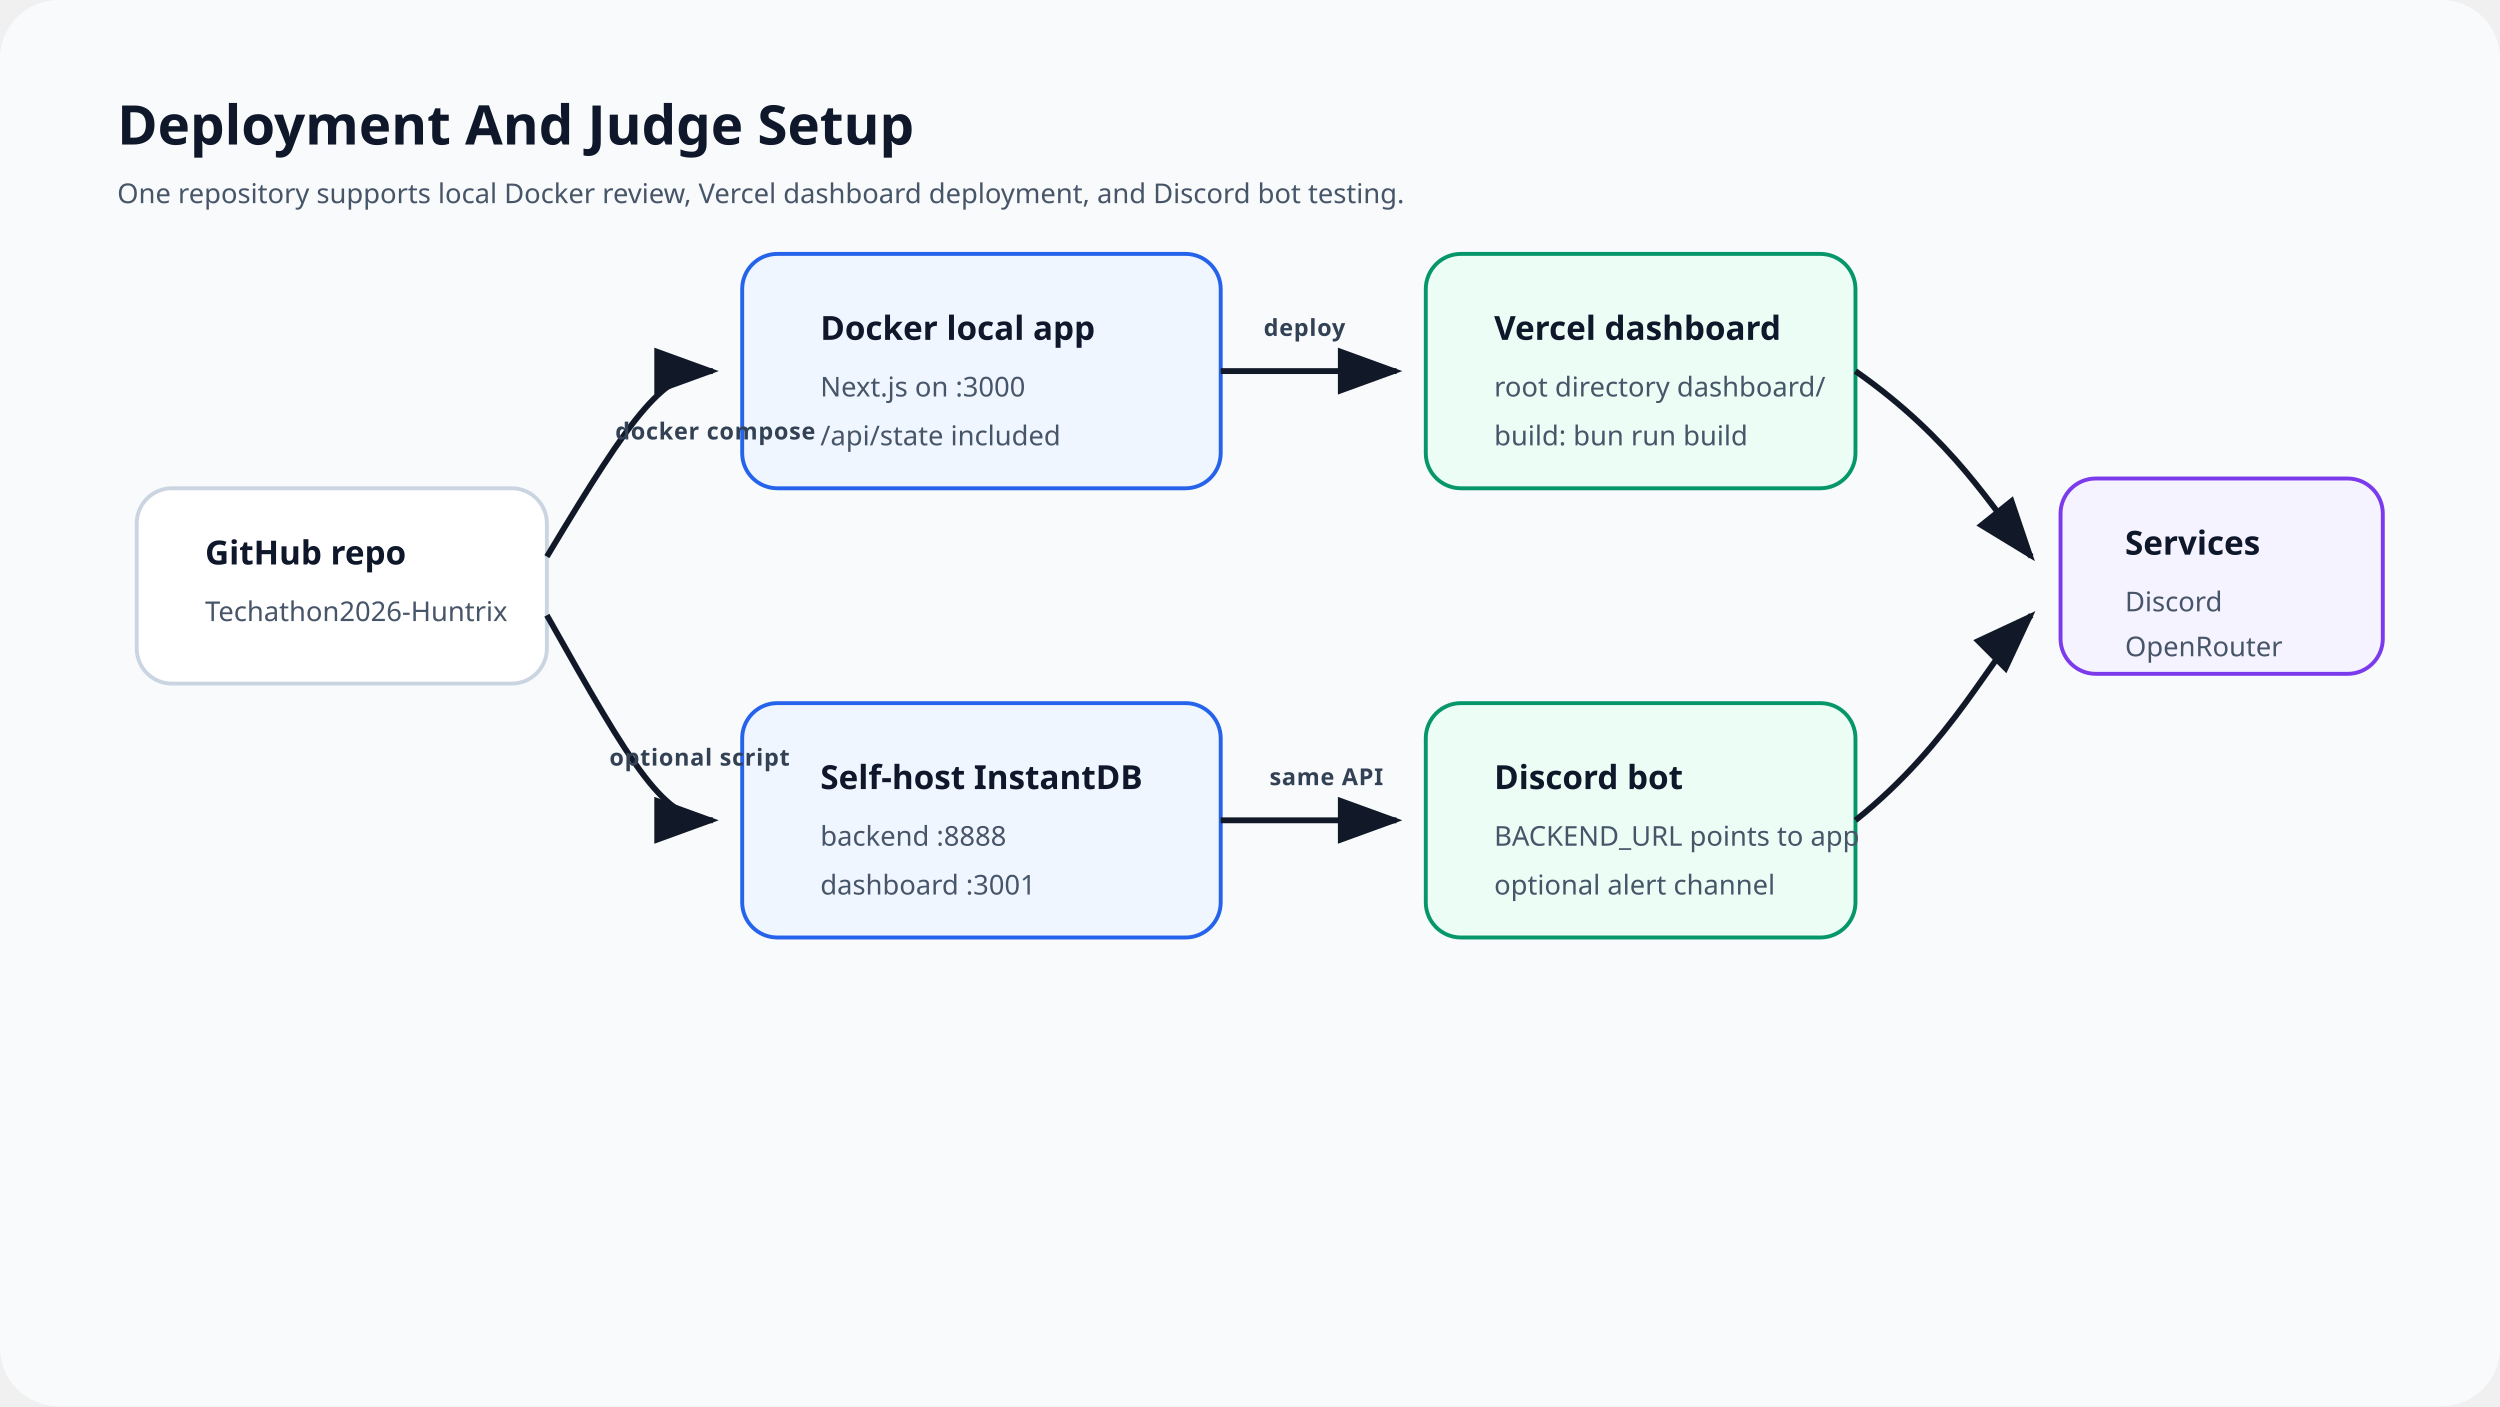
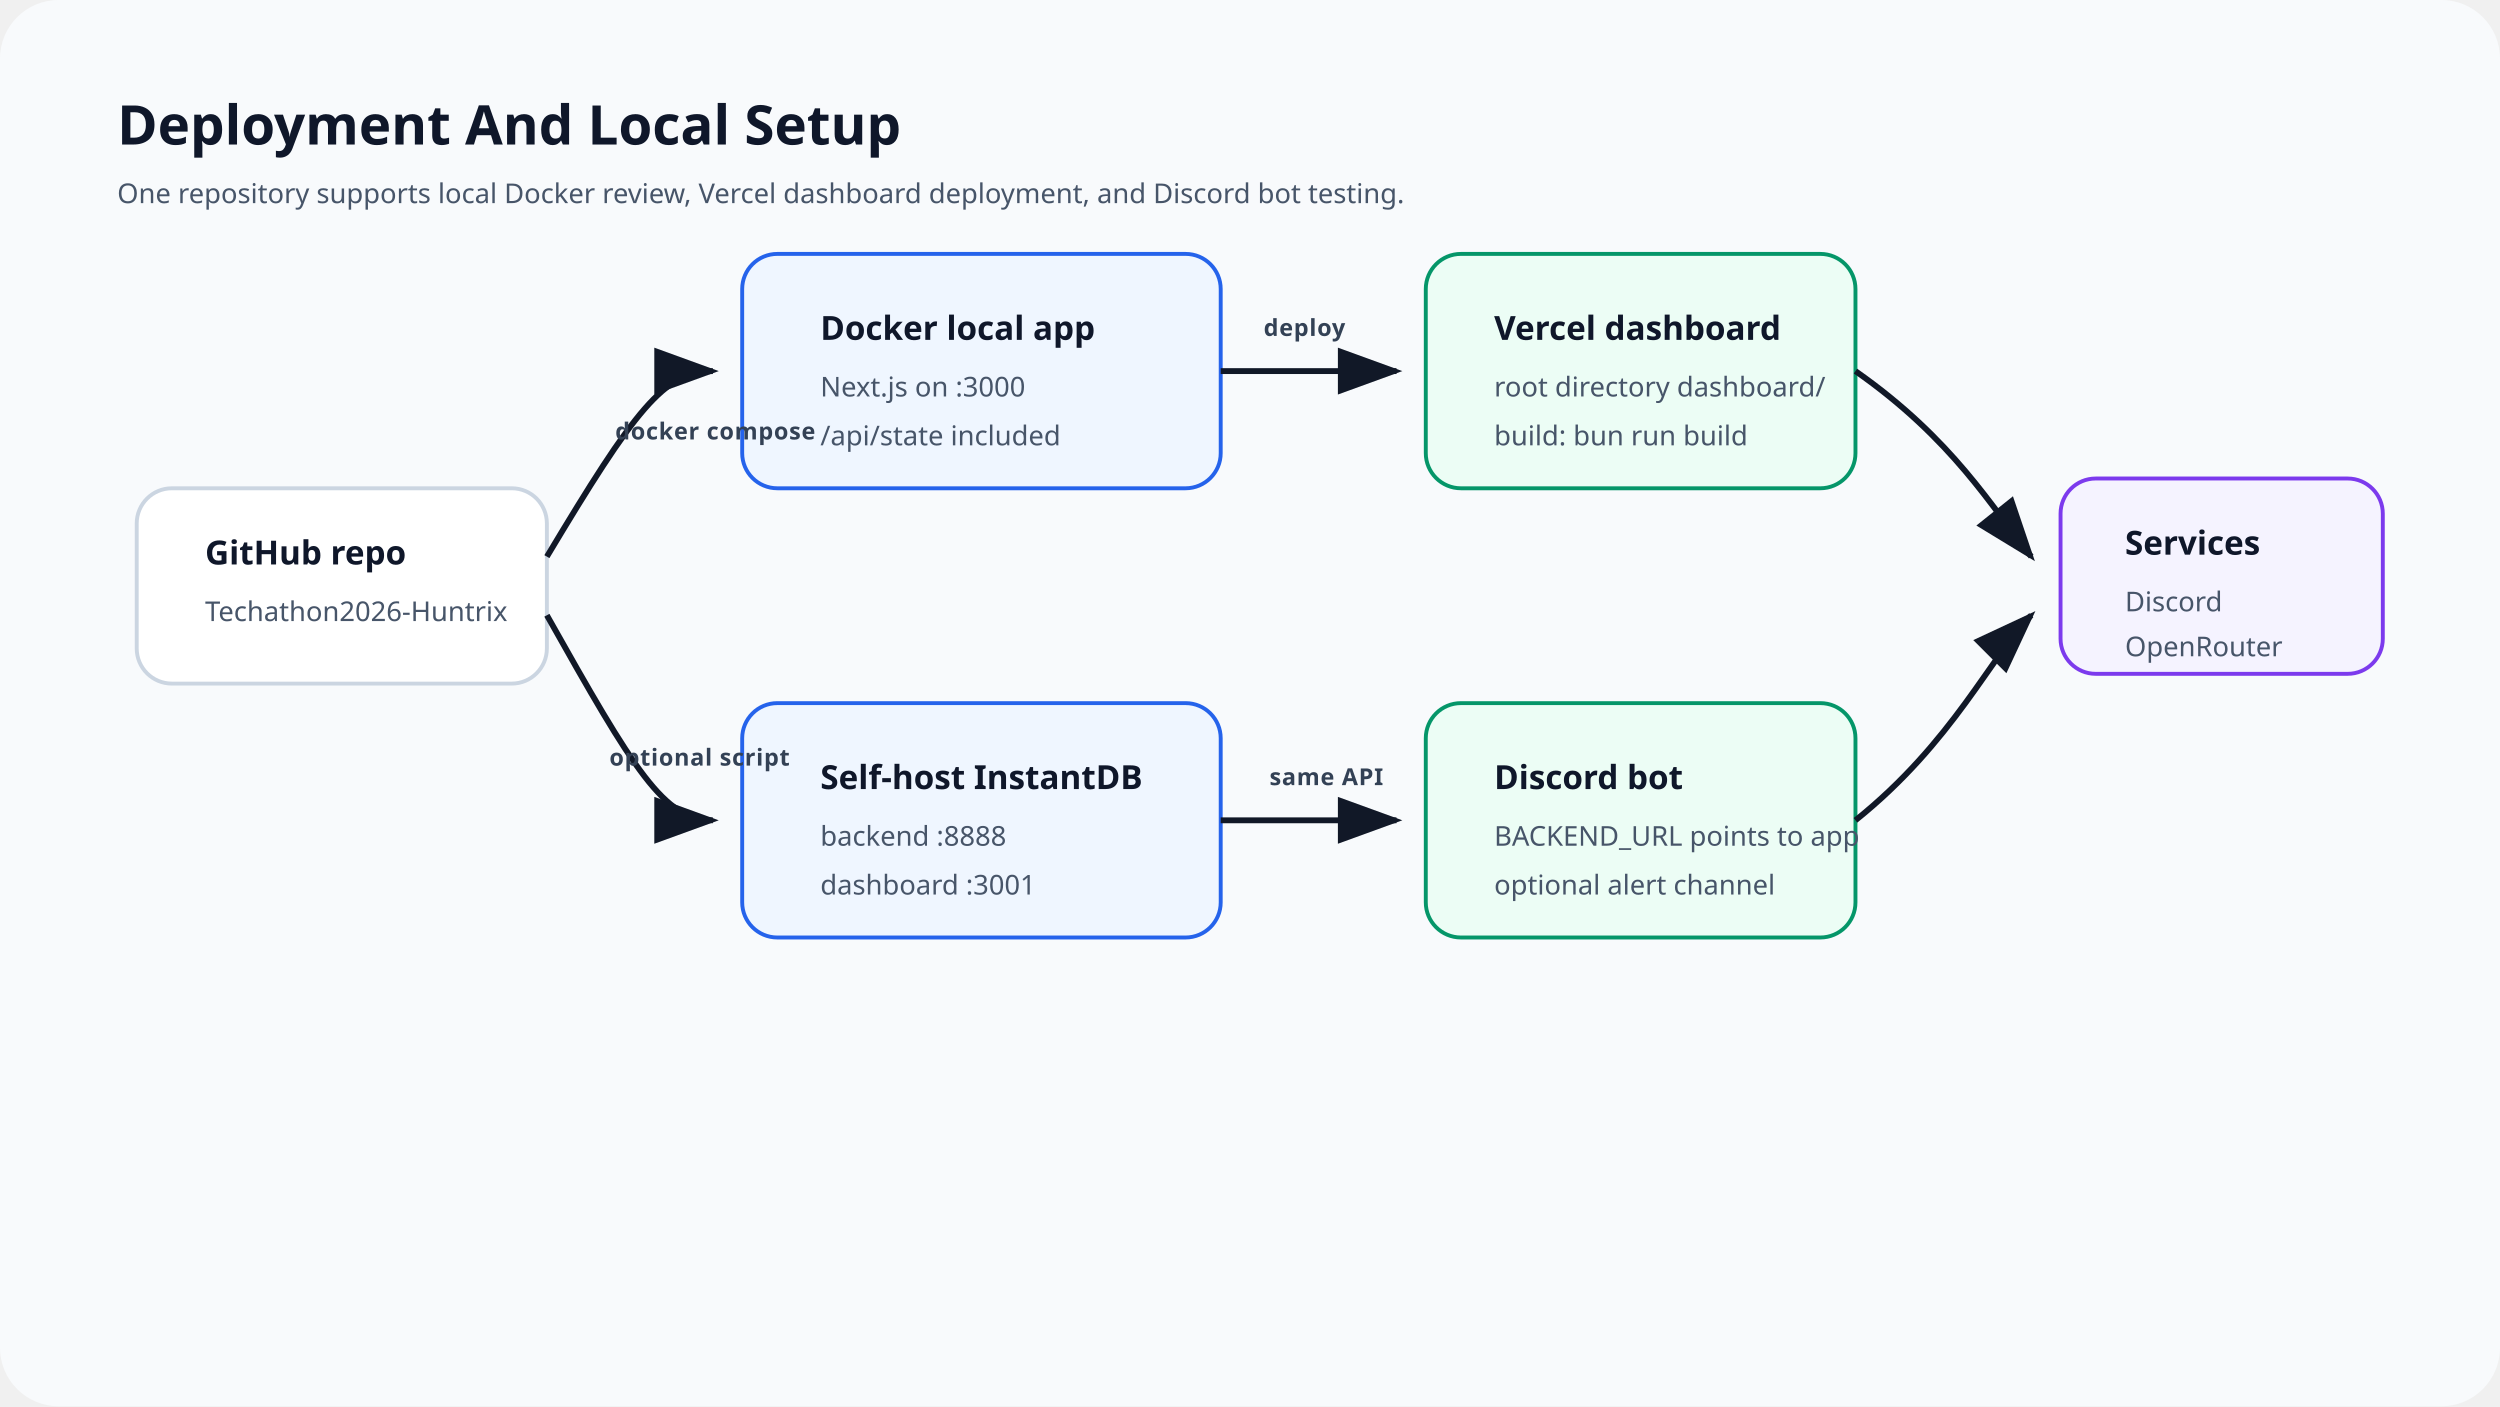
<svg xmlns="http://www.w3.org/2000/svg" viewBox="0 0 1280 720" role="img" aria-labelledby="title desc">
  <defs>
    <marker id="arrow" markerWidth="12" markerHeight="12" refX="10" refY="4" orient="auto" markerUnits="strokeWidth">
      <path d="M0,0 L0,8 L11,4 z" fill="#111827" />
    </marker>
    <style>
      .bg{fill:#f8fafc}.box{fill:#fff;stroke:#cbd5e1;stroke-width:2}.docker{fill:#eff6ff;stroke:#2563eb;stroke-width:2}.runtime{fill:#ecfdf5;stroke:#059669;stroke-width:2}.svc{fill:#f5f3ff;stroke:#7c3aed;stroke-width:2}.title{font:700 28px system-ui,sans-serif;fill:#0f172a}.h{font:700 17px system-ui,sans-serif;fill:#0f172a}.b{font:500 14px system-ui,sans-serif;fill:#475569}.s{font:700 12px system-ui,sans-serif;fill:#334155;letter-spacing:.03em}.line{stroke:#111827;stroke-width:3;fill:none;marker-end:url(#arrow)}
    </style>
  </defs>
  <rect class="bg" width="1280" height="720" rx="30" />
-   <text x="60" y="74" class="title">Deployment And Judge Setup</text>
+   <text x="60" y="74" class="title">Deployment And Local Setup</text>
  <text x="60" y="104" class="b">One repository supports local Docker review, Vercel dashboard deployment, and Discord bot testing.</text>
  <rect class="box" x="70" y="250" width="210" height="100" rx="18" />
  <text x="105" y="289" class="h">GitHub repo</text>
  <text x="105" y="318" class="b">Techathon2026-Huntrix</text>
  <rect class="docker" x="380" y="130" width="245" height="120" rx="18" />
  <text x="420" y="174" class="h">Docker local app</text>
  <text x="420" y="203" class="b">Next.js on :3000</text>
  <text x="420" y="228" class="b">/api/state included</text>
  <rect class="docker" x="380" y="360" width="245" height="120" rx="18" />
  <text x="420" y="404" class="h">Self-host InstantDB</text>
  <text x="420" y="433" class="b">backend :8888</text>
  <text x="420" y="458" class="b">dashboard :3001</text>
  <rect class="runtime" x="730" y="130" width="220" height="120" rx="18" />
  <text x="765" y="174" class="h">Vercel dashboard</text>
  <text x="765" y="203" class="b">root directory dashboard/</text>
  <text x="765" y="228" class="b">build: bun run build</text>
  <rect class="runtime" x="730" y="360" width="220" height="120" rx="18" />
  <text x="765" y="404" class="h">Discord bot</text>
  <text x="765" y="433" class="b">BACKEND_URL points to app</text>
  <text x="765" y="458" class="b">optional alert channel</text>
  <rect class="svc" x="1055" y="245" width="165" height="100" rx="18" />
  <text x="1088" y="284" class="h">Services</text>
  <text x="1088" y="313" class="b">Discord</text>
  <text x="1088" y="336" class="b">OpenRouter</text>
  <path class="line" d="M280 285 C325 210 340 190 365 190" />
  <path class="line" d="M280 315 C325 395 340 420 365 420" />
  <path class="line" d="M625 190 H715" />
  <path class="line" d="M625 420 H715" />
  <path class="line" d="M950 190 C1000 225 1020 260 1040 285" />
  <path class="line" d="M950 420 C1000 380 1020 335 1040 315" />
  <text x="315" y="225" class="s">docker compose</text>
  <text x="312" y="392" class="s">optional script</text>
  <text x="647" y="172" class="s">deploy</text>
  <text x="650" y="402" class="s">same API</text>
</svg>
